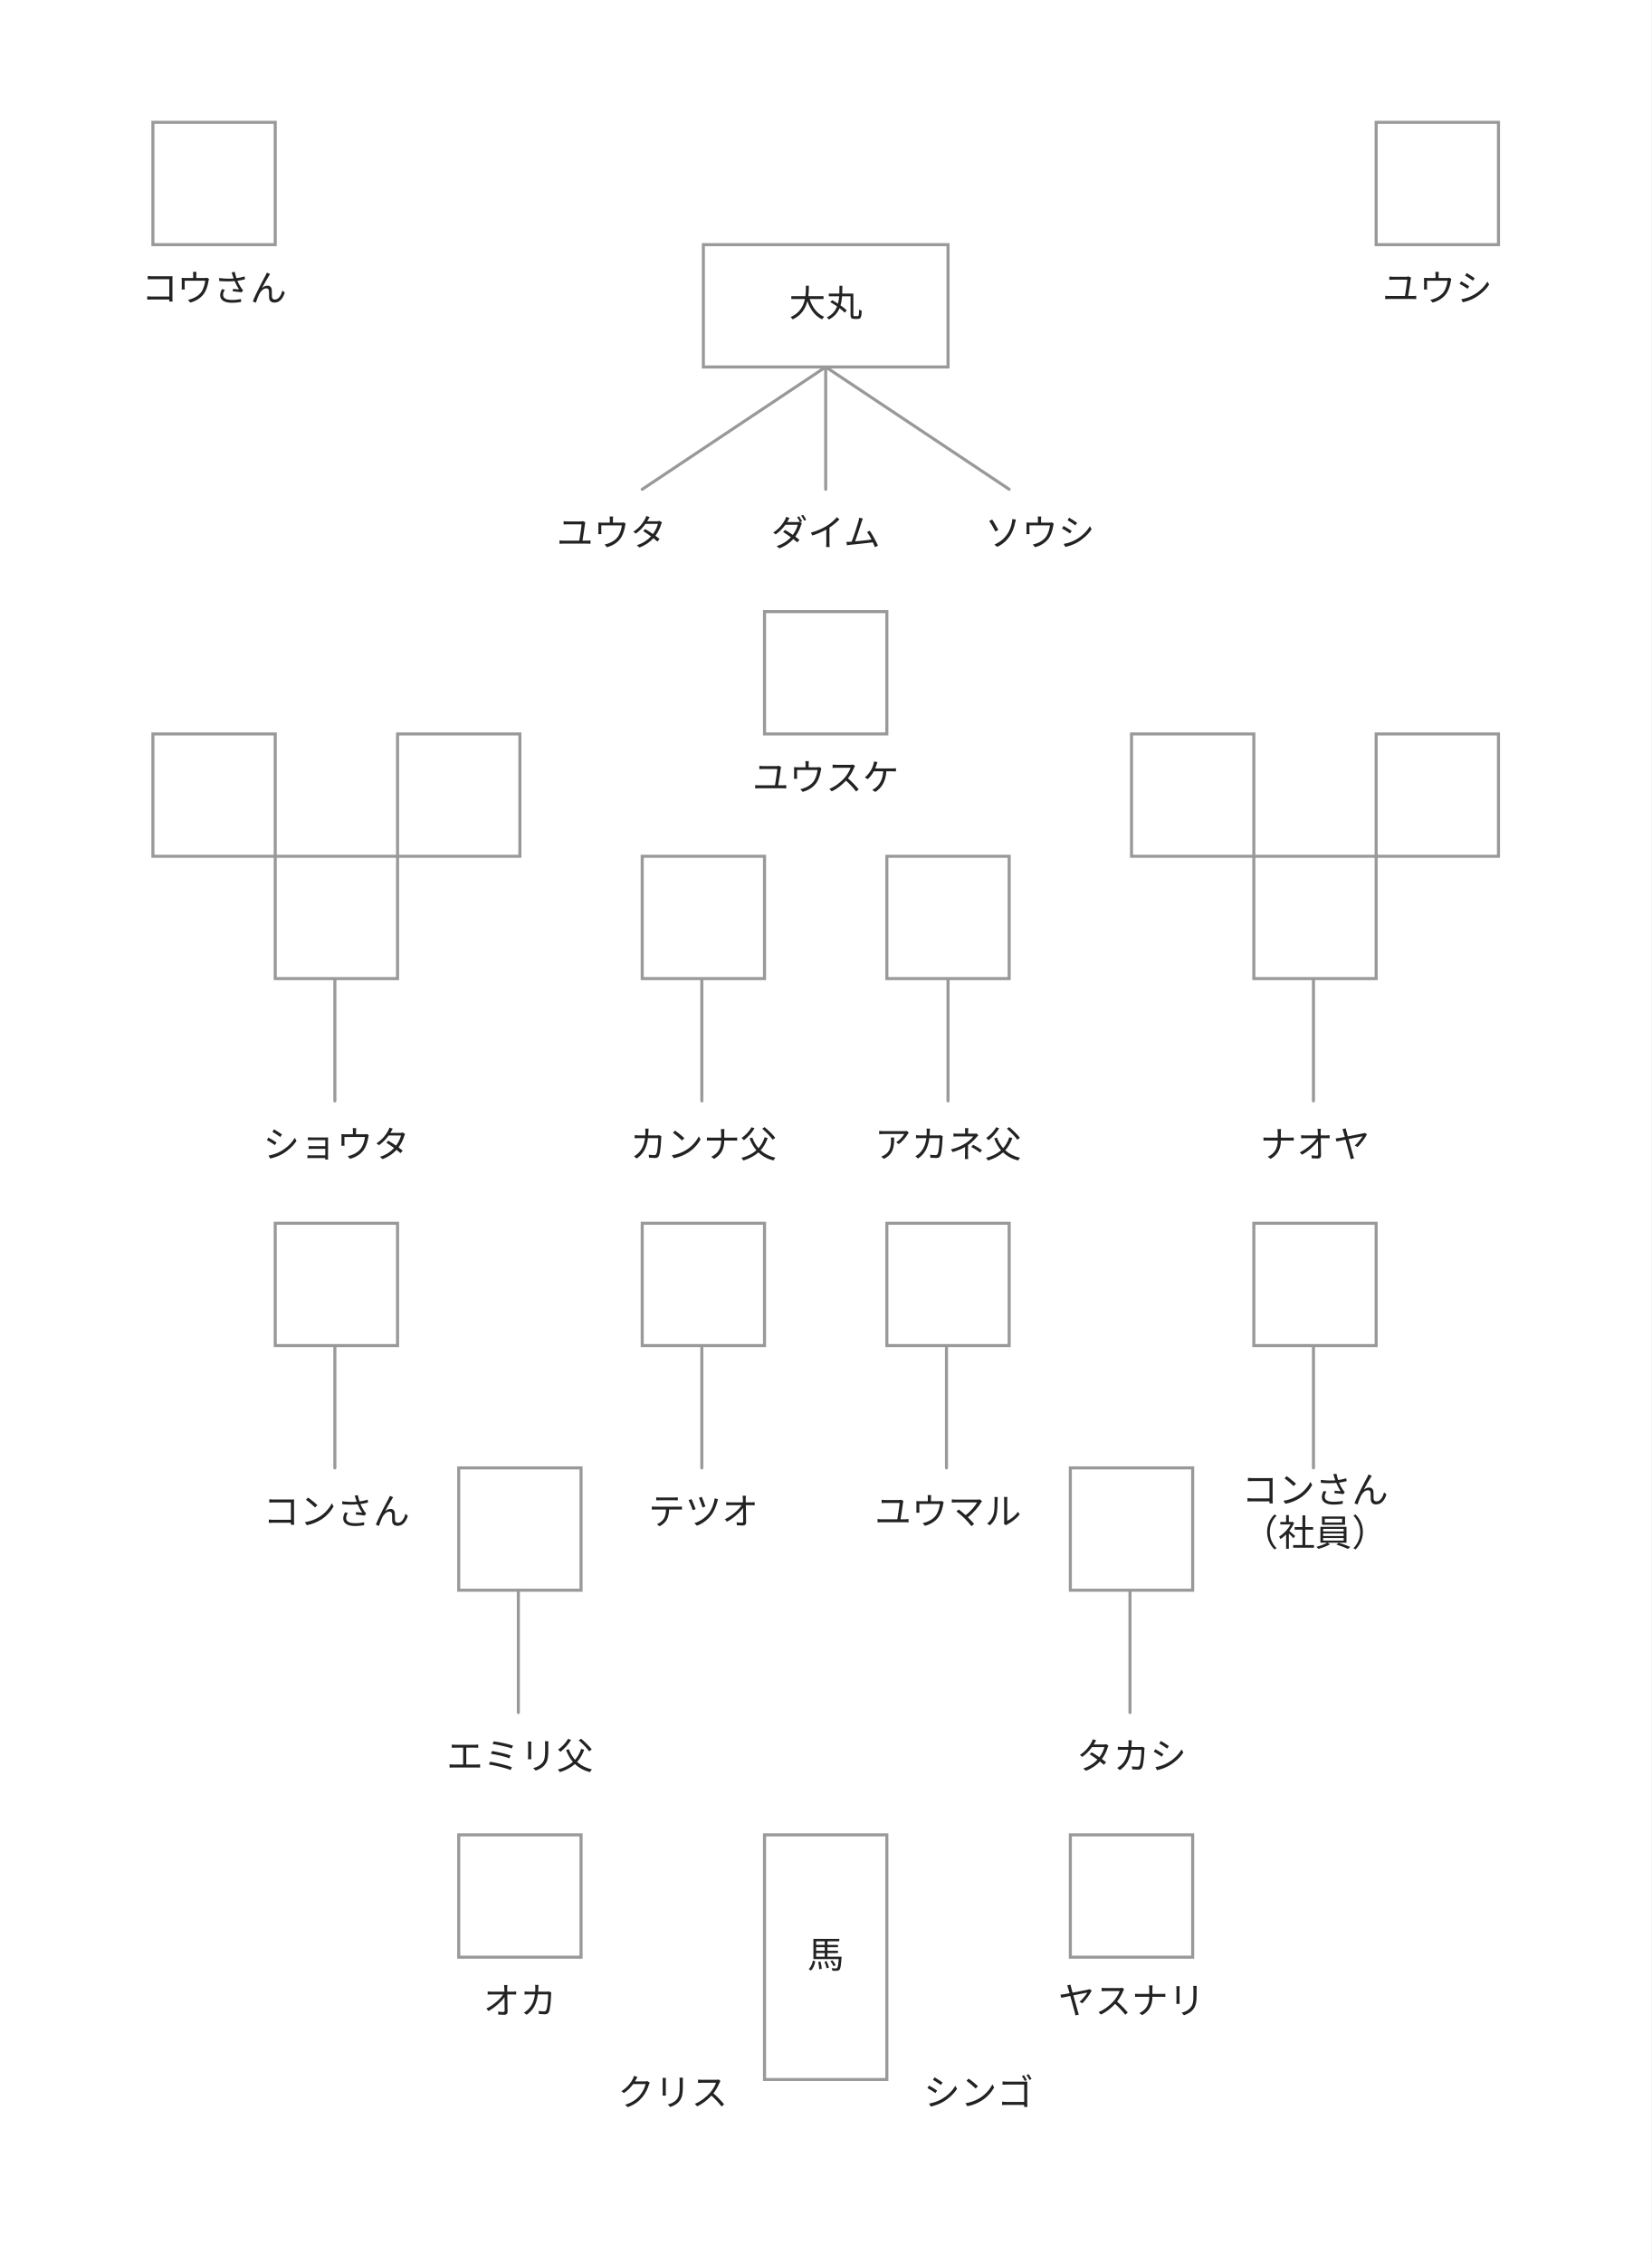
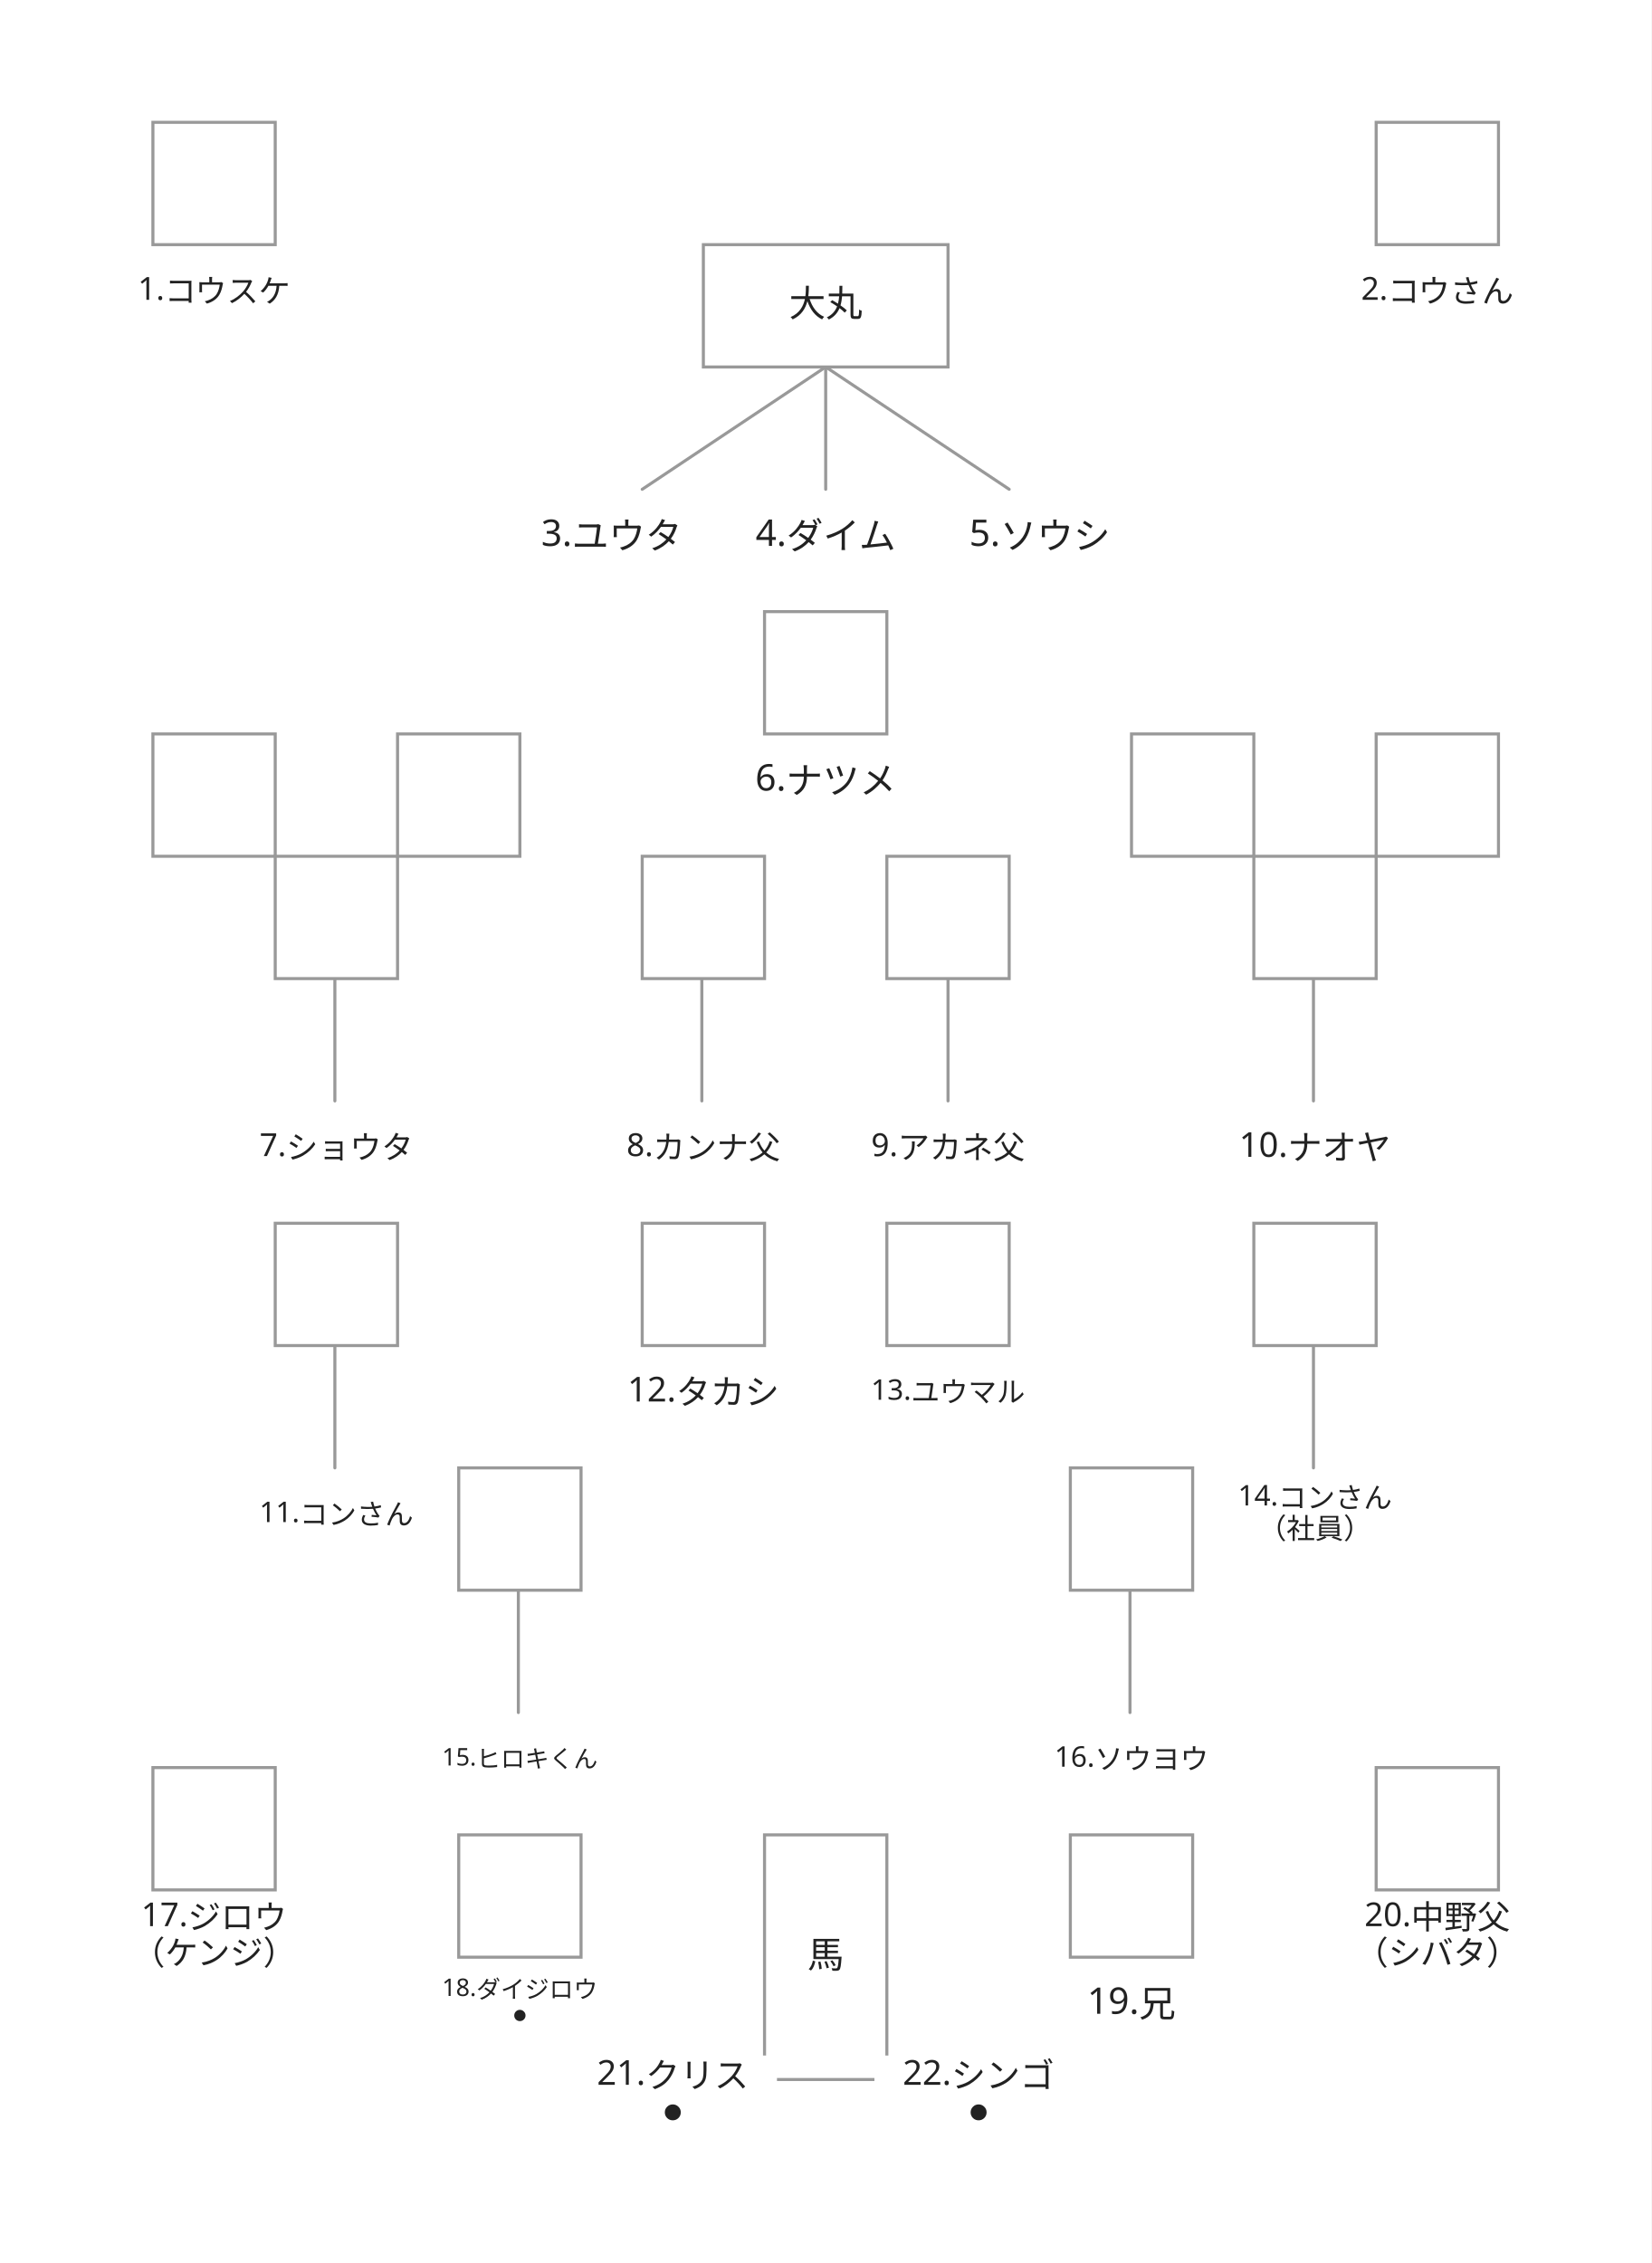
<svg xmlns="http://www.w3.org/2000/svg" viewBox="30.0 -40.0 540.0 740.0" width="540" height="740" font-family="sans-serif">
  <rect x="30.0" y="-40.0" width="540.0" height="740.0" fill="#ffffff" />
  <defs>
    <marker id="arrow-blue" viewBox="0 0 10 10" refX="9" refY="5" markerWidth="7" markerHeight="7" orient="auto-start-reverse">
      <path d="M0,0 L10,5 L0,10 z" fill="#6c8ebf" />
    </marker>
    <marker id="arrow-green" viewBox="0 0 10 10" refX="9" refY="5" markerWidth="7" markerHeight="7" orient="auto-start-reverse">
      <path d="M0,0 L10,5 L0,10 z" fill="#82b366" />
    </marker>
  </defs>
  <path d="M 240.0,120.0 L 300.0,80.0" fill="none" stroke="#999999" stroke-width="1.0" stroke-linecap="round" stroke-linejoin="round" />
  <path d="M 300.0,120.0 L 300.0,80.0" fill="none" stroke="#999999" stroke-width="1.0" stroke-linecap="round" stroke-linejoin="round" />
  <path d="M 360.0,120.0 L 300.0,80.0" fill="none" stroke="#999999" stroke-width="1.0" stroke-linecap="round" stroke-linejoin="round" />
  <path d="M 259.5,320.0 L 259.5,280.0" fill="none" stroke="#999999" stroke-width="1.0" stroke-linecap="round" stroke-linejoin="round" />
  <path d="M 340.0,320.0 L 340.0,280.0" fill="none" stroke="#999999" stroke-width="1.0" stroke-linecap="round" stroke-linejoin="round" />
  <path d="M 139.5,320.0 L 139.5,280.0" fill="none" stroke="#999999" stroke-width="1.0" stroke-linecap="round" stroke-linejoin="round" />
  <path d="M 459.5,320.0 L 459.5,280.0" fill="none" stroke="#999999" stroke-width="1.0" stroke-linecap="round" stroke-linejoin="round" />
  <path d="M 139.5,440.0 L 139.5,400.0" fill="none" stroke="#999999" stroke-width="1.0" stroke-linecap="round" stroke-linejoin="round" />
-   <path d="M 259.5,440.0 L 259.5,400.0" fill="none" stroke="#999999" stroke-width="1.0" stroke-linecap="round" stroke-linejoin="round" />
-   <path d="M 339.5,440.0 L 339.5,400.0" fill="none" stroke="#999999" stroke-width="1.0" stroke-linecap="round" stroke-linejoin="round" />
  <path d="M 459.5,440.0 L 459.5,400.0" fill="none" stroke="#999999" stroke-width="1.0" stroke-linecap="round" stroke-linejoin="round" />
  <path d="M 199.5,520.0 L 199.5,480.0" fill="none" stroke="#999999" stroke-width="1.0" stroke-linecap="round" stroke-linejoin="round" />
  <path d="M 399.5,520.0 L 399.5,480.0" fill="none" stroke="#999999" stroke-width="1.0" stroke-linecap="round" stroke-linejoin="round" />
  <rect x="80.0" y="0.0" width="40.0" height="40.0" fill="#ffffff" stroke="#999999" stroke-width="1.0" />
  <rect x="80.0" y="200.0" width="40.0" height="40.0" fill="#ffffff" stroke="#999999" stroke-width="1.0" />
  <rect x="120.0" y="240.0" width="40.0" height="40.0" fill="#ffffff" stroke="#999999" stroke-width="1.0" />
  <rect x="160.0" y="200.0" width="40.0" height="40.0" fill="#ffffff" stroke="#999999" stroke-width="1.0" />
  <rect x="240.0" y="240.0" width="40.0" height="40.0" fill="#ffffff" stroke="#999999" stroke-width="1.0" />
  <rect x="320.0" y="240.0" width="40.0" height="40.0" fill="#ffffff" stroke="#999999" stroke-width="1.0" />
  <rect x="280.0" y="160.0" width="40.0" height="40.0" fill="#ffffff" stroke="#999999" stroke-width="1.0" />
  <rect x="260.0" y="40.0" width="80.0" height="40.0" fill="#ffffff" stroke="#999999" stroke-width="1.0" />
  <text x="300.0" y="63.5" font-size="12" text-anchor="middle" fill="#222222">大丸</text>
-   <rect x="210.9" y="128.3" width="38.2" height="13.2" fill="#ffffff" />
-   <text x="230.0" y="138.5" font-size="12" text-anchor="middle" fill="#222222">ユウタ</text>
-   <rect x="280.9" y="128.3" width="38.2" height="13.2" fill="#ffffff" />
-   <text x="300.0" y="138.5" font-size="12" text-anchor="middle" fill="#222222">ダイム</text>
-   <rect x="350.9" y="128.3" width="38.2" height="13.2" fill="#ffffff" />
-   <text x="370.0" y="138.5" font-size="12" text-anchor="middle" fill="#222222">ソウシ</text>
-   <rect x="75.2" y="48.3" width="49.6" height="13.2" fill="#ffffff" />
-   <text x="100.0" y="58.5" font-size="12" text-anchor="middle" fill="#222222">コウさん</text>
+   <rect x="199.5" y="128.3" width="61.0" height="13.2" fill="#ffffff" />
+   <text x="230.0" y="138.5" font-size="12" text-anchor="middle" fill="#222222">3.ユウタ</text>
+   <rect x="269.5" y="128.3" width="61.0" height="13.2" fill="#ffffff" />
+   <text x="300.0" y="138.5" font-size="12" text-anchor="middle" fill="#222222">4.ダイム</text>
+   <rect x="339.5" y="128.3" width="61.0" height="13.2" fill="#ffffff" />
+   <text x="370.0" y="138.5" font-size="12" text-anchor="middle" fill="#222222">5.ソウシ</text>
+   <rect x="68.404" y="49.202" width="63.192" height="11.423" fill="#ffffff" />
+   <text x="100.0" y="58.029" font-size="10.385" text-anchor="middle" fill="#222222">1.コウスケ</text>
  <rect x="480.0" y="0.0" width="40.0" height="40.0" fill="#ffffff" stroke="#999999" stroke-width="1.0" />
-   <rect x="480.9" y="48.3" width="38.2" height="13.2" fill="#ffffff" />
-   <text x="500.0" y="58.5" font-size="12" text-anchor="middle" fill="#222222">ユウシ</text>
-   <rect x="275.2" y="208.3" width="49.6" height="13.2" fill="#ffffff" />
-   <text x="300.0" y="218.5" font-size="12" text-anchor="middle" fill="#222222">ユウスケ</text>
+   <rect x="468.404" y="49.202" width="63.192" height="11.423" fill="#ffffff" />
+   <text x="500.0" y="58.029" font-size="10.385" text-anchor="middle" fill="#222222">2.コウさん</text>
+   <rect x="269.5" y="208.3" width="61.0" height="13.2" fill="#ffffff" />
+   <text x="300.0" y="218.5" font-size="12" text-anchor="middle" fill="#222222">6.ナツメ</text>
  <rect x="400.0" y="200.0" width="40.0" height="40.0" fill="#ffffff" stroke="#999999" stroke-width="1.0" />
  <rect x="440.0" y="240.0" width="40.0" height="40.0" fill="#ffffff" stroke="#999999" stroke-width="1.0" />
  <rect x="480.0" y="200.0" width="40.0" height="40.0" fill="#ffffff" stroke="#999999" stroke-width="1.0" />
-   <rect x="115.2" y="328.3" width="49.6" height="13.2" fill="#ffffff" />
-   <text x="140.0" y="338.5" font-size="12" text-anchor="middle" fill="#222222">ショウタ</text>
-   <rect x="235.2" y="328.3" width="49.6" height="13.2" fill="#ffffff" />
-   <text x="260.0" y="338.5" font-size="12" text-anchor="middle" fill="#222222">カンナ父</text>
-   <rect x="315.2" y="328.3" width="49.6" height="13.2" fill="#ffffff" />
-   <text x="340.0" y="338.5" font-size="12" text-anchor="middle" fill="#222222">アカネ父</text>
-   <rect x="440.9" y="328.3" width="38.2" height="13.2" fill="#ffffff" />
-   <text x="460.0" y="338.5" font-size="12" text-anchor="middle" fill="#222222">ナオヤ</text>
+   <rect x="108.404" y="329.202" width="63.192" height="11.423" fill="#ffffff" />
+   <text x="140.0" y="338.029" font-size="10.385" text-anchor="middle" fill="#222222">7.ショウタ</text>
+   <rect x="228.404" y="329.202" width="63.192" height="11.423" fill="#ffffff" />
+   <text x="260.0" y="338.029" font-size="10.385" text-anchor="middle" fill="#222222">8.カンナ父</text>
+   <rect x="308.404" y="329.202" width="63.192" height="11.423" fill="#ffffff" />
+   <text x="340.0" y="338.029" font-size="10.385" text-anchor="middle" fill="#222222">9.アカネ父</text>
+   <rect x="425.938" y="328.719" width="68.125" height="12.375" fill="#ffffff" />
+   <text x="460.0" y="338.281" font-size="11.25" text-anchor="middle" fill="#222222">10.ナオヤ</text>
  <rect x="120.0" y="360.0" width="40.0" height="40.0" fill="#ffffff" stroke="#999999" stroke-width="1.0" />
-   <rect x="115.2" y="448.3" width="49.6" height="13.2" fill="#ffffff" />
-   <text x="140.0" y="458.5" font-size="12" text-anchor="middle" fill="#222222">コンさん</text>
+   <rect x="107.043" y="449.802" width="65.914" height="10.241" fill="#ffffff" />
+   <text x="140.0" y="457.716" font-size="9.31" text-anchor="middle" fill="#222222">11.コンさん</text>
  <rect x="240.0" y="360.0" width="40.0" height="40.0" fill="#ffffff" stroke="#999999" stroke-width="1.0" />
-   <rect x="240.9" y="448.3" width="38.2" height="13.2" fill="#ffffff" />
-   <text x="260.0" y="458.5" font-size="12" text-anchor="middle" fill="#222222">テツオ</text>
+   <rect x="225.938" y="408.719" width="68.125" height="12.375" fill="#ffffff" />
+   <text x="260.0" y="418.281" font-size="11.25" text-anchor="middle" fill="#222222">12.タカシ</text>
  <rect x="320.0" y="360.0" width="40.0" height="40.0" fill="#ffffff" stroke="#999999" stroke-width="1.0" />
-   <rect x="315.2" y="448.3" width="49.6" height="13.2" fill="#ffffff" />
-   <text x="340.0" y="458.5" font-size="12" text-anchor="middle" fill="#222222">ユウマル</text>
+   <rect x="307.043" y="409.802" width="65.914" height="10.241" fill="#ffffff" />
+   <text x="340.0" y="417.716" font-size="9.31" text-anchor="middle" fill="#222222">13.ユウマル</text>
  <rect x="440.0" y="360.0" width="40.0" height="40.0" fill="#ffffff" stroke="#999999" stroke-width="1.0" />
-   <rect x="435.2" y="441.3" width="49.6" height="13.2" fill="#ffffff" />
-   <text x="460.0" y="451.5" font-size="12" text-anchor="middle" fill="#222222">コンさん</text>
-   <rect x="435.2" y="455.3" width="49.6" height="13.2" fill="#ffffff" />
-   <text x="460.0" y="465.5" font-size="12" text-anchor="middle" fill="#222222">（社員）</text>
+   <rect x="427.043" y="444.371" width="65.914" height="10.241" fill="#ffffff" />
+   <text x="460.0" y="452.284" font-size="9.31" text-anchor="middle" fill="#222222">14.コンさん</text>
+   <rect x="440.31" y="455.233" width="39.379" height="10.241" fill="#ffffff" />
+   <text x="460.0" y="463.147" font-size="9.31" text-anchor="middle" fill="#222222">（社員）</text>
  <rect x="180.0" y="440.0" width="40.0" height="40.0" fill="#ffffff" stroke="#999999" stroke-width="1.0" />
-   <rect x="175.2" y="528.3" width="49.6" height="13.2" fill="#ffffff" />
-   <text x="200.0" y="538.5" font-size="12" text-anchor="middle" fill="#222222">エミリ父</text>
+   <rect x="167.824" y="530.566" width="64.353" height="8.735" fill="#ffffff" />
+   <text x="200.0" y="537.316" font-size="7.941" text-anchor="middle" fill="#222222">15.ヒロキくん</text>
  <rect x="380.0" y="440.0" width="40.0" height="40.0" fill="#ffffff" stroke="#999999" stroke-width="1.0" />
-   <rect x="380.9" y="528.3" width="38.2" height="13.2" fill="#ffffff" />
-   <text x="400.0" y="538.5" font-size="12" text-anchor="middle" fill="#222222">タカシ</text>
+   <rect x="367.043" y="529.802" width="65.914" height="10.241" fill="#ffffff" />
+   <text x="400.0" y="537.716" font-size="9.31" text-anchor="middle" fill="#222222">16.ソウヨウ</text>
  <rect x="180.0" y="560.0" width="40.0" height="40.0" fill="#ffffff" stroke="#999999" stroke-width="1.0" />
  <rect x="280.0" y="560.0" width="40.0" height="80.0" fill="#ffffff" stroke="#999999" stroke-width="1.0" />
  <text x="300.0" y="603.5" font-size="12" text-anchor="middle" fill="#222222">馬</text>
-   <rect x="186.6" y="608.3" width="26.8" height="13.2" fill="#ffffff" />
-   <text x="200.0" y="618.5" font-size="12" text-anchor="middle" fill="#222222">オカ</text>
-   <rect x="230.9" y="638.3" width="38.2" height="13.2" fill="#ffffff" />
-   <text x="250.0" y="648.5" font-size="12" text-anchor="middle" fill="#222222">クリス</text>
+   <rect x="167.824" y="605.934" width="64.353" height="8.735" fill="#ffffff" />
+   <text x="200.0" y="612.684" font-size="7.941" text-anchor="middle" fill="#222222">18.ダイジロウ</text>
+   <rect x="190.456" y="615.199" width="19.088" height="8.735" fill="#ffffff" />
+   <text x="200.0" y="621.949" font-size="7.941" text-anchor="middle" fill="#222222">⚫︎</text>
+   <rect x="215.938" y="632.156" width="68.125" height="12.375" fill="#ffffff" />
+   <text x="250.0" y="641.719" font-size="11.25" text-anchor="middle" fill="#222222">21.クリス</text>
+   <rect x="237.312" y="645.281" width="25.375" height="12.375" fill="#ffffff" />
+   <text x="250.0" y="654.844" font-size="11.25" text-anchor="middle" fill="#222222">⚫︎</text>
  <rect x="380.0" y="560.0" width="40.0" height="40.0" fill="#ffffff" stroke="#999999" stroke-width="1.0" />
  <rect x="375.2" y="608.3" width="49.6" height="13.2" fill="#ffffff" />
-   <text x="400.0" y="618.5" font-size="12" text-anchor="middle" fill="#222222">ヤスナリ</text>
-   <rect x="330.9" y="638.3" width="38.2" height="13.2" fill="#ffffff" />
-   <text x="350.0" y="648.5" font-size="12" text-anchor="middle" fill="#222222">シンゴ</text>
+   <text x="400.0" y="618.5" font-size="12" text-anchor="middle" fill="#222222">19.兄</text>
+   <rect x="315.938" y="632.156" width="68.125" height="12.375" fill="#ffffff" />
+   <text x="350.0" y="641.719" font-size="11.25" text-anchor="middle" fill="#222222">22.シンゴ</text>
+   <rect x="337.312" y="645.281" width="25.375" height="12.375" fill="#ffffff" />
+   <text x="350.0" y="654.844" font-size="11.25" text-anchor="middle" fill="#222222">⚫︎</text>
+   <rect x="80.0" y="538.0" width="40.0" height="40.0" fill="#ffffff" stroke="#999999" stroke-width="1.0" />
+   <rect x="480.0" y="538.0" width="40.0" height="40.0" fill="#ffffff" stroke="#999999" stroke-width="1.0" />
+   <rect x="67.22" y="580.67" width="65.56" height="11.88" fill="#ffffff" />
+   <text x="100.0" y="589.85" font-size="10.8" text-anchor="middle" fill="#222222">17.ジロウ</text>
+   <rect x="72.35" y="593.27" width="55.3" height="11.88" fill="#ffffff" />
+   <text x="100.0" y="602.45" font-size="10.8" text-anchor="middle" fill="#222222">（ケンジ）</text>
+   <rect x="467.22" y="580.67" width="65.56" height="11.88" fill="#ffffff" />
+   <text x="500.0" y="589.85" font-size="10.8" text-anchor="middle" fill="#222222">20.中野父</text>
+   <rect x="472.35" y="593.27" width="55.3" height="11.88" fill="#ffffff" />
+   <text x="500.0" y="602.45" font-size="10.8" text-anchor="middle" fill="#222222">（シバタ）</text>
</svg>
